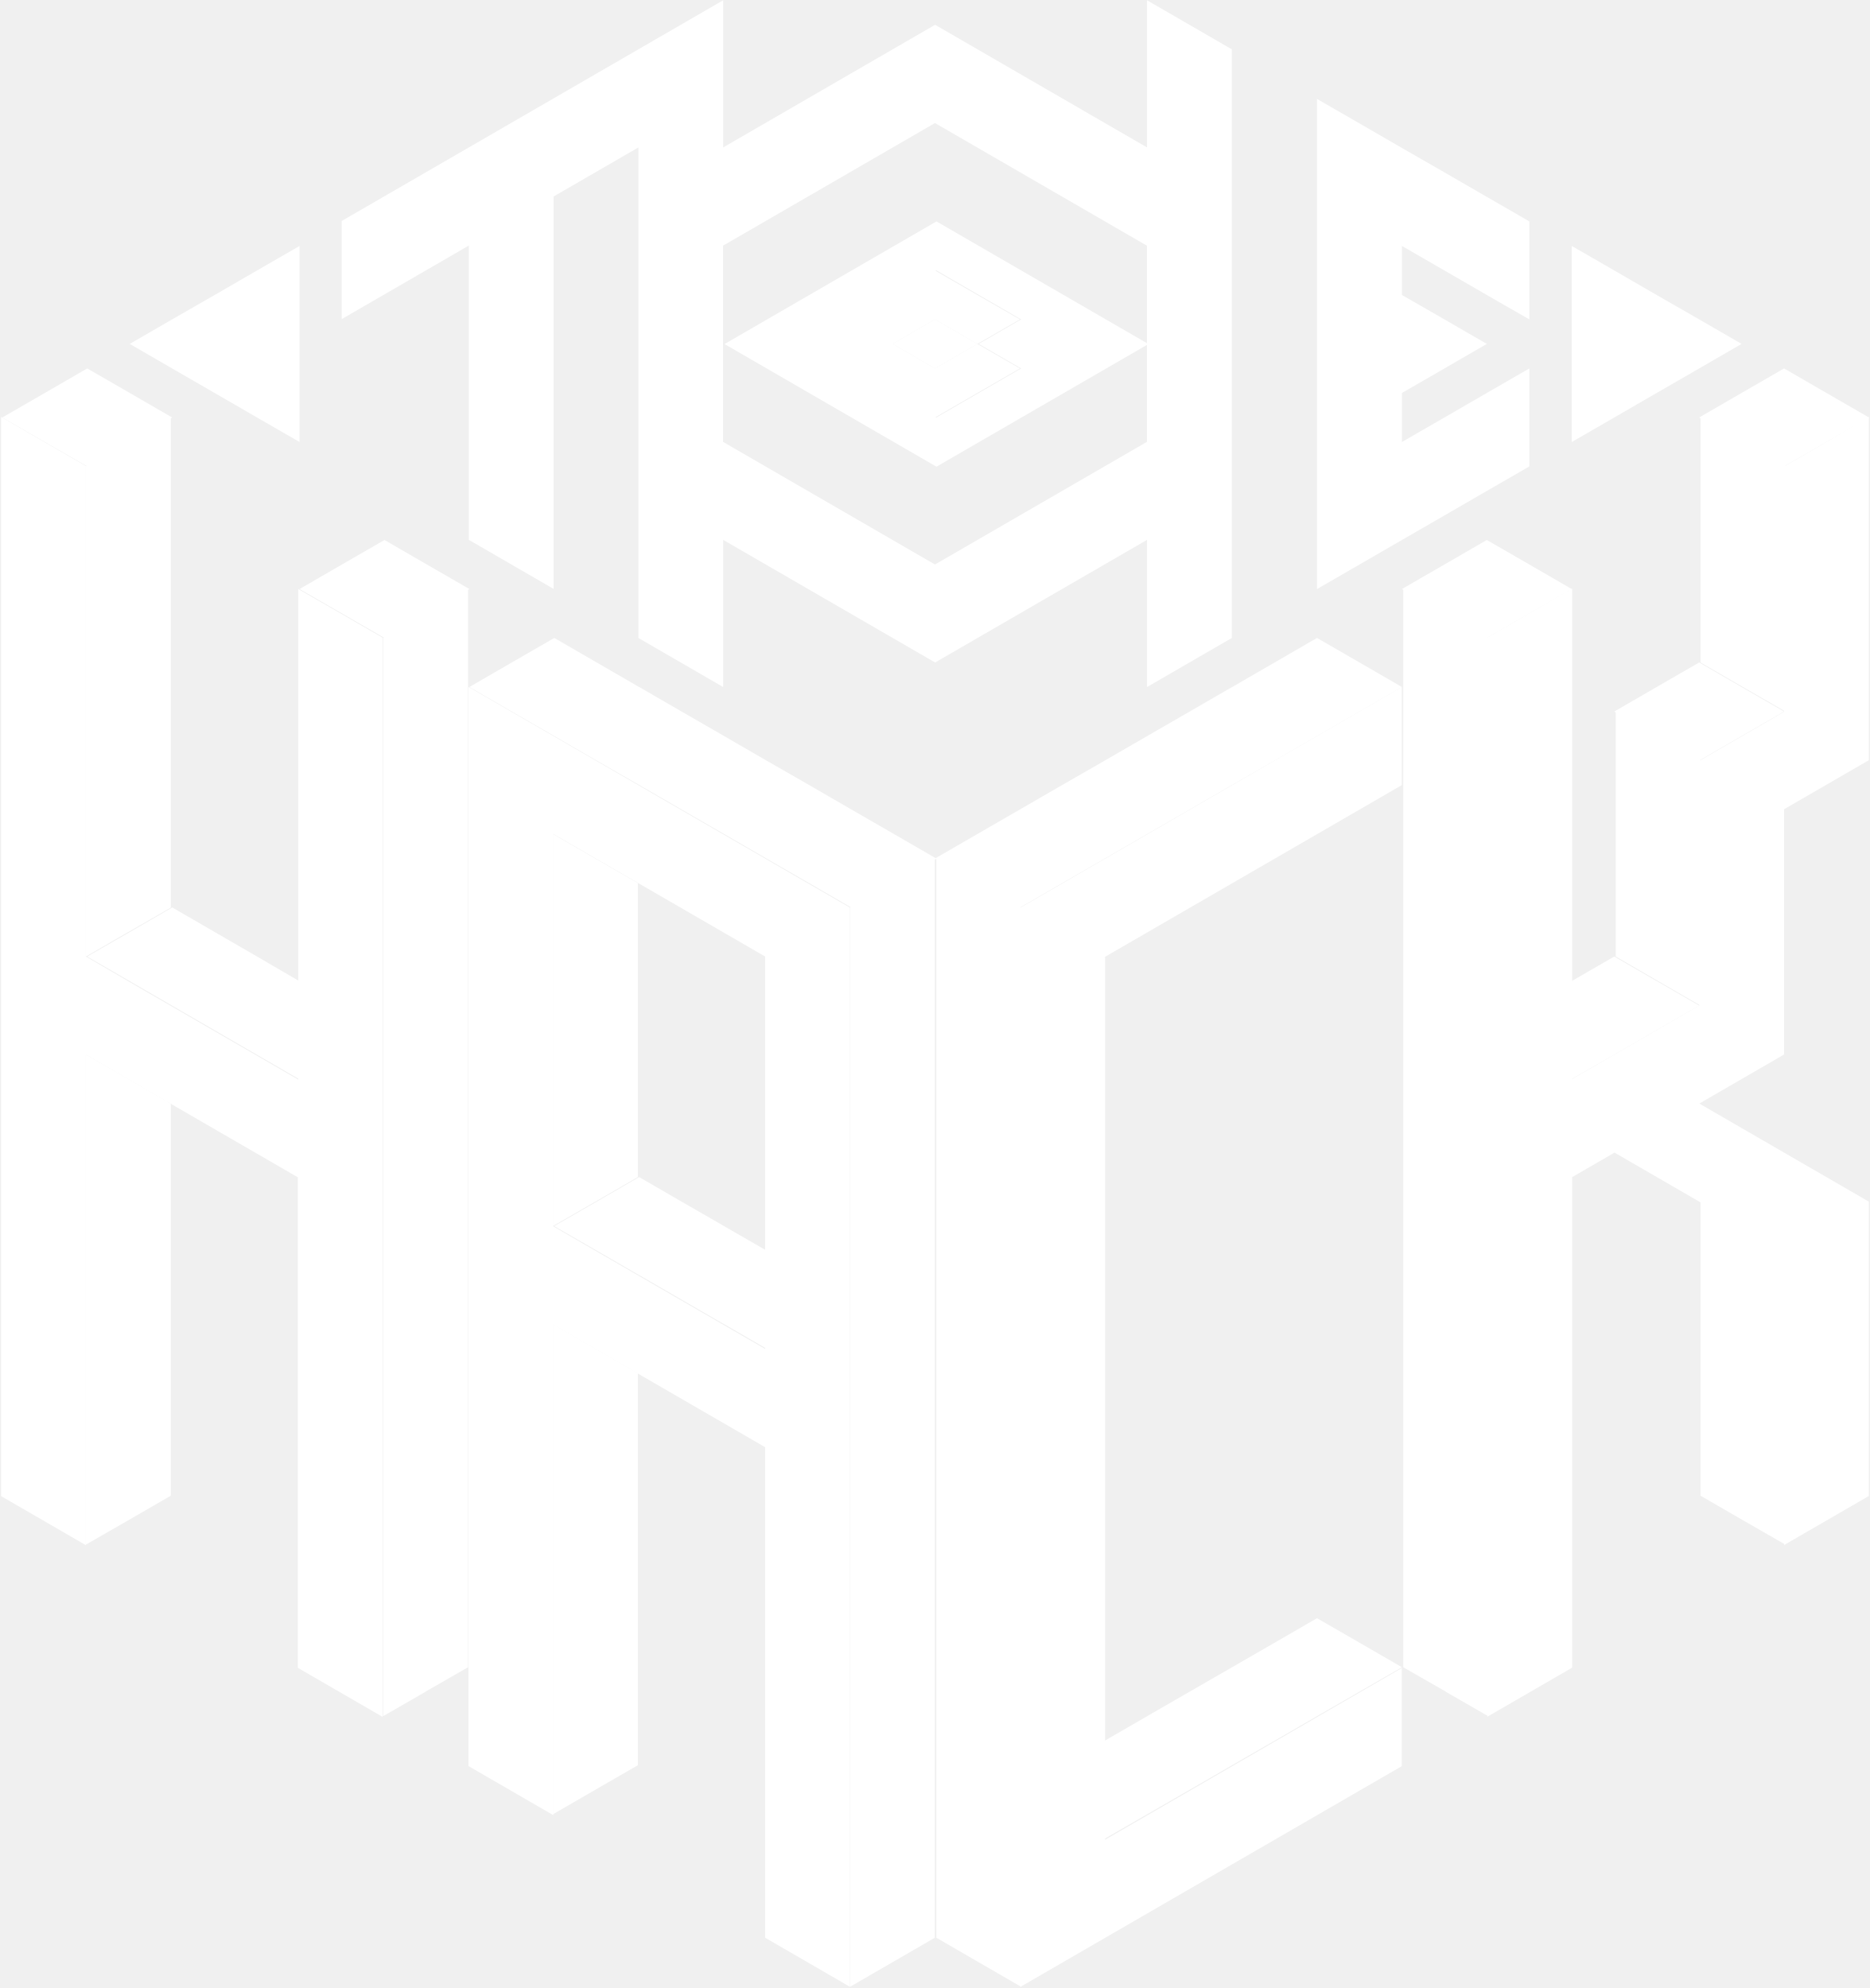
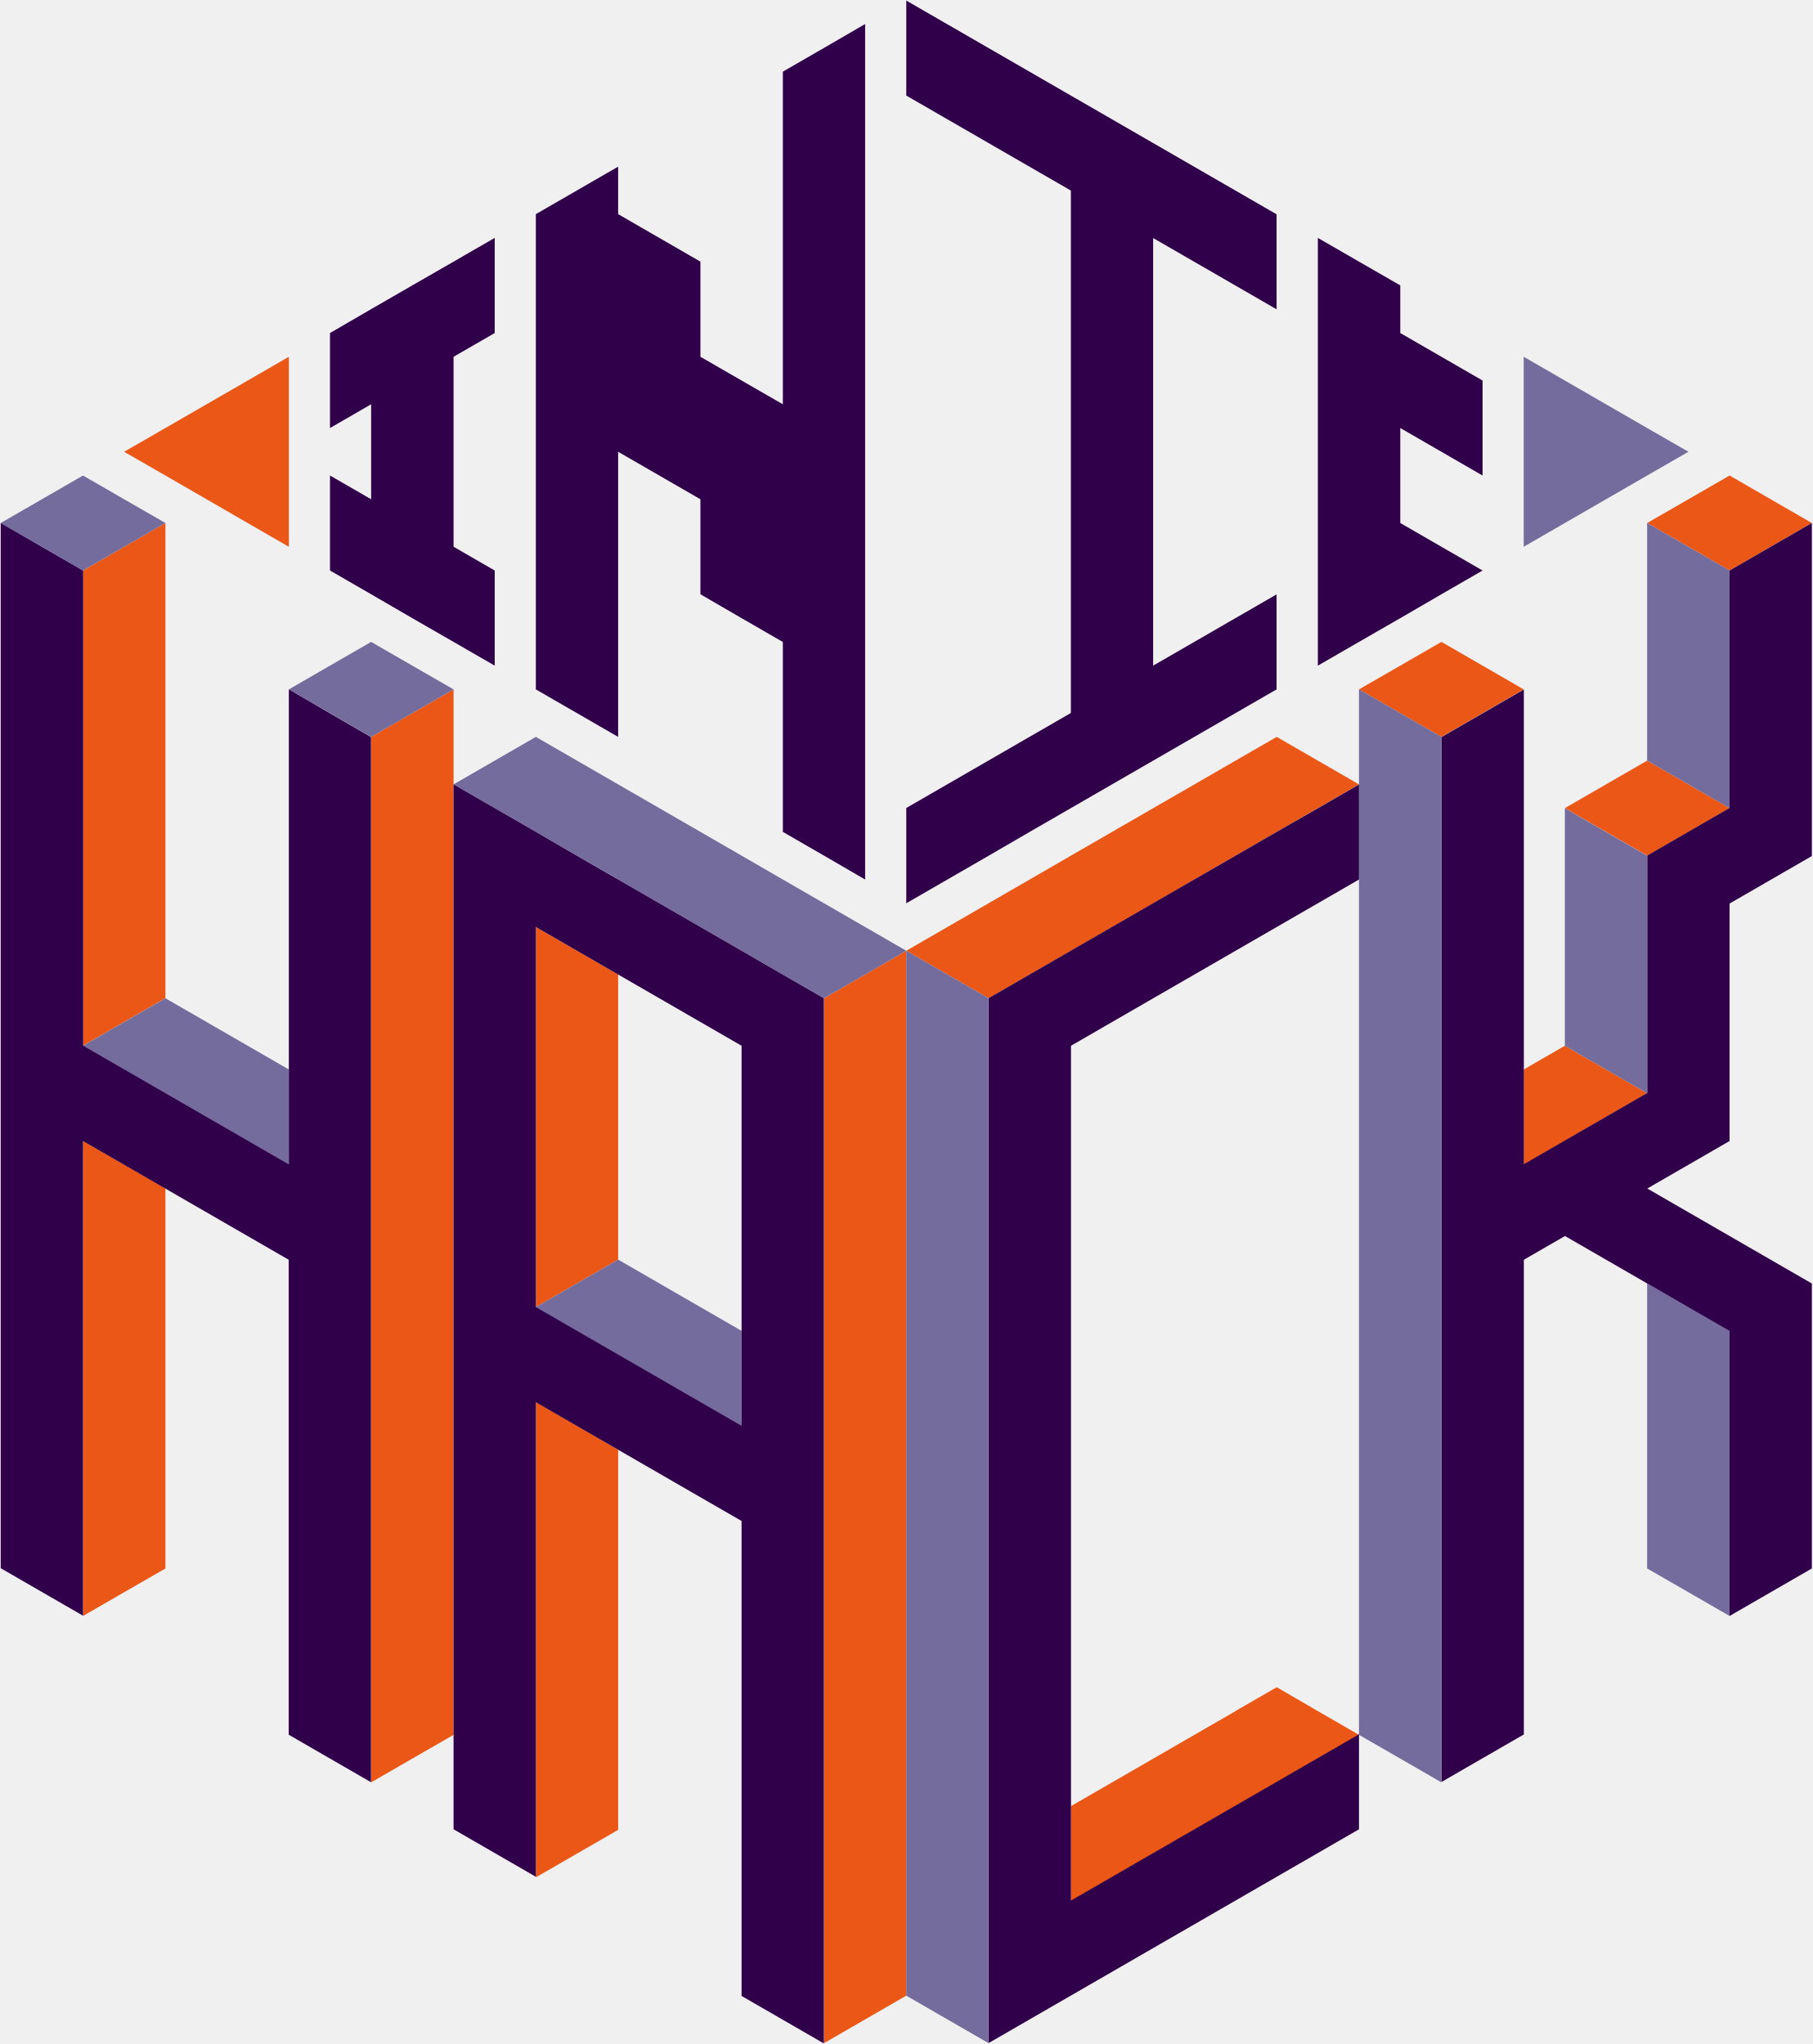
- <svg xmlns="http://www.w3.org/2000/svg" width="1372px" height="1459px" viewBox="0 0 1372 1459" version="1.1">
+ <svg xmlns="http://www.w3.org/2000/svg" width="1282px" height="1446px" viewBox="0 0 1282 1446" version="1.1">
  <defs />
  <g id="Page-1" stroke="none" stroke-width="1" fill="none" fill-rule="evenodd">
-     <g id="the-hack-logo" transform="translate(-629, -2952)" fill="#FFFFFF">
-       <g id="Group" transform="translate(1, 0)">
-         <g transform="translate(628, 2952)" id="Shape">
-           <g transform="translate(63, 180)">
-             <polygon points="1277.1 108.4 1246 90.4 1214.8 108.4 1183.7 126.4 1214.8 144.4 1246 162.3 1277.1 144.4 1308.3 126.4" />
-             <polygon points="1183.7 306.2 1152.5 324.2 1121.4 342.2 1152.5 360.2 1183.7 378.2 1214.8 360.2 1246 342.2 1214.8 324.2" />
-             <polygon points="1152.5 540 1152.5 540 1121.4 522 1121.4 522 1090.2 540 1090.2 576 1090.2 576 1090.2 611.9 1121.4 594 1152.5 576 1152.5 576 1183.7 558 1183.7 558 1152.6 540" />
-             <polygon points="1152.5 108.4 1183.7 90.4 1214.8 72.4 1183.7 54.4 1152.5 36.5 1121.4 18.5 1090.2 0.5 1090.2 36.5 1090.2 72.4 1090.2 108.4 1090.2 144.4 1121.4 126.4" />
-             <polygon points="1059.1 234.3 1027.9 216.3 996.8 234.3 965.6 252.3 996.8 270.2 1027.9 288.2 1059.1 270.2 1090.2 252.3" />
-             <polygon points="903.3 288.2 872.2 306.2 872.2 306.2 872.2 306.2 841.1 324.2 841 324.2 809.9 342.2 809.9 342.2 778.7 360.2 747.6 378.2 716.4 396.1 685.3 414.1 654.1 432.1 623 450.1 654.1 468.1 685.3 486.1 716.4 468.1 747.6 450.1 778.7 432.1 809.9 414.1 841 396.1 841 396.1 872.2 378.2 872.2 378.2 903.3 360.2 903.3 360.2 934.5 342.2 965.6 324.2 934.5 306.2" />
-             <polygon points="903.3 1007.6 872.2 1025.6 872.2 1025.6 841 1043.6 809.9 1061.5 778.7 1079.5 778.7 1079.5 747.6 1097.5 747.6 1133.5 747.6 1169.4 778.7 1151.5 809.9 1133.5 809.9 1133.5 841 1115.5 872.2 1097.5 903.3 1079.5 903.3 1079.5 934.5 1061.5 965.6 1043.6 934.5 1025.6" />
-             <polygon points="654.1 72.4 685.3 54.4 654.1 36.5 623 18.5 591.9 36.5 560.7 54.4 591.9 72.4 623 54.4" />
-             <polygon points="560.7 486.1 560.7 522.1 560.7 558.1 560.7 594.1 560.7 630.1 560.7 666.1 560.7 702.1 560.7 738.1 560.7 774.1 560.7 774.1 560.7 810.1 560.7 846.1 560.7 882.1 560.7 918.1 560.7 918.1 560.7 954.1 560.7 990.1 560.7 1026.1 560.7 1062.1 560.7 1098.1 560.7 1134.1 560.7 1170.1 560.7 1206.1 560.7 1242.1 560.7 1278.1 591.8 1260.1 622.9 1242.1 622.9 1206.1 622.9 1170.1 622.9 1134.1 622.9 1098.1 622.9 1062.1 622.9 1026.1 622.9 990.1 622.9 954.1 622.9 918.1 622.9 882.1 622.9 846.1 622.9 810.1 622.9 774.1 622.9 738.1 622.9 702.1 622.9 666.1 622.9 630.1 622.9 594.1 622.9 558.1 622.9 522.1 622.9 486.1 622.9 450.1 591.8 468.1" />
-             <polygon points="591.9 108.4 623 126.4 654.1 108.4 685.3 90.4 654.1 72.4 623 90.4 591.9 72.4 560.7 90.4" />
-             <polygon points="373.8 809.8 373.8 809.8 342.7 791.8 342.7 827.8 342.7 827.8 342.7 863.7 342.7 899.7 342.7 899.7 342.7 935.7 342.7 935.7 342.7 971.6 342.7 971.6 342.7 1007.6 342.7 1043.6 342.7 1079.5 342.7 1079.5 342.7 1115.5 342.7 1115.5 342.7 1151.5 373.8 1133.5 405 1115.5 405 1079.5 405 1079.5 405 1043.6 405 1007.6 405 971.6 405 971.6 405 935.7 405 899.7 405 899.7 405 863.7 405 827.8 405 827.8 404.9 827.8" />
-             <polygon points="373.8 450.1 342.7 432.1 342.7 432.1 342.7 468.1 342.7 504 342.7 504 342.7 540 342.7 540 342.7 576 342.7 611.9 342.7 611.9 342.7 647.9 342.7 683.9 342.7 683.9 342.7 719.8 373.8 701.9 373.8 701.9 404.9 683.9 405 683.9 405 683.9 405 647.9 405 647.9 405 611.9 405 576 405 540 405 540 405 504 405 504 405 468.1" />
-             <polygon points="218.1 288.2 218.1 324.2 218.1 360.2 218.1 360.2 218.1 396.1 218.1 432.1 218.1 468.1 218.1 468.1 218.1 504 218.1 504 218.1 540 218.1 540 218.1 576 218.1 576 218.1 611.9 218.1 647.9 218.1 683.9 218.1 683.9 218.1 719.8 218.1 755.8 218.1 791.8 218.1 791.8 218.1 827.8 218.1 863.7 218.1 899.7 218.1 935.7 218.1 935.7 218.1 971.6 218.1 1007.6 218.1 1043.6 218.1 1079.5 218.1 1079.5 218.1 1079.5 249.2 1061.6 249.2 1061.5 249.2 1061.5 280.4 1043.6 280.4 1007.6 280.4 1007.6 280.4 971.6 280.4 935.7 280.4 935.7 280.4 899.7 280.4 899.7 280.4 863.7 280.4 827.8 280.4 827.8 280.4 791.8 280.4 791.8 280.4 755.8 280.4 719.8 280.4 683.9 280.4 683.9 280.4 647.9 280.4 611.9 280.4 576 280.4 540 280.4 540 280.4 504 280.4 504 280.4 468.1 280.4 432.1 280.4 396.1 280.4 360.2 280.4 360.2 280.4 324.2 280.4 288.2 280.4 252.3 280.4 252.3 249.2 270.2" />
-             <polygon points="0 162.3 0 198.3 0 234.3 0 270.2 0 306.2 0 342.2 0 378.2 0 414.1 0 450.1 0 450.1 0 486.1 0 486.1 0 522 31.1 504 31.2 504 62.3 486.1 62.3 486.1 62.3 450.1 62.3 414.1 62.3 378.2 62.3 342.2 62.3 306.2 62.3 270.2 62.3 234.3 62.3 198.3 62.3 162.3 62.3 126.4 31.2 144.4" />
-             <polygon points="0 594 0 629.9 0 665.9 0 701.9 0 737.8 0 773.8 0 809.8 0 845.7 0 881.7 0 917.7 0 953.6 31.2 935.7 62.3 917.7 62.3 881.7 62.3 845.7 62.3 809.8 62.3 773.8 62.3 737.8 62.3 701.9 62.3 665.9 62.3 629.9 31.2 611.9" />
-           </g>
-           <g transform="translate(1, 162)">
-             <path d="M779.4,54.5 L748.3,36.5 L717.2,18.5 L686.1,0.5 L655,18.5 L623.9,36.5 L592.8,54.5 L561.7,72.5 L530.6,90.5 L530.6,90.5 L561.7,108.5 L592.8,126.5 L623.9,144.5 L623.9,144.5 L655,162.5 L686.1,180.5 L717.2,162.5 L748.3,144.5 L748.3,144.5 L779.4,126.5 L810.5,108.5 L841.6,90.5 L841.6,90.5 L810.5,72.5 L779.4,54.5 Z M717.1,126.4 L686,144.4 L654.9,126.4 L623.8,108.4 L654.9,90.4 L623.8,72.4 L654.9,54.4 L686,36.4 L717.1,54.4 L748.2,72.4 L717.1,90.4 L748.2,108.4 L717.1,126.4 Z" />
-             <polygon points="1277.8 162.4 1246.7 144.4 1246.7 180.3 1246.7 216.3 1246.7 252.3 1246.7 288.2 1246.7 324.2 1277.8 342.2 1309 360.2 1309 324.2 1309 288.2 1309 252.3 1309 216.3 1309 180.3" />
-             <polygon points="1246.7 719.9 1246.7 755.8 1246.7 791.8 1246.7 827.8 1246.7 863.7 1246.7 899.7 1246.7 935.7 1277.8 953.7 1309 971.6 1309 935.7 1309 899.7 1309 863.7 1309 827.8 1309 791.8 1309 755.8 1277.8 737.8" />
-             <polygon points="1246.7 540 1246.7 540 1246.7 504 1246.7 504 1246.7 468 1246.7 432 1246.7 396 1215.6 378 1184.5 360 1184.5 396 1184.5 432 1184.5 432 1184.5 468 1184.5 504 1184.5 540 1184.5 540 1215.6 558 1215.6 558 1246.7 576" />
-             <polygon points="1028.6 270.3 1028.6 270.3 1028.6 306.2 1028.6 342.2 1028.6 378.2 1028.6 378.2 1028.6 414.1 1028.6 450.1 1028.6 486.1 1028.6 522 1028.6 522 1028.6 558 1028.6 558 1028.6 594 1028.6 629.9 1028.6 665.9 1028.6 701.9 1028.6 701.9 1028.6 737.8 1028.6 773.8 1028.6 809.8 1028.6 809.8 1028.6 845.8 1028.6 845.8 1028.6 881.7 1028.6 917.7 1028.6 917.7 1028.6 953.7 1028.6 953.7 1028.6 989.6 1028.6 1025.6 1028.6 1025.6 1028.6 1061.6 1059.8 1079.5 1059.8 1079.5 1059.8 1079.6 1090.9 1097.5 1090.9 1097.5 1090.9 1097.5 1090.9 1061.6 1090.9 1025.6 1090.9 989.6 1090.9 953.7 1090.9 953.7 1090.9 917.7 1090.9 881.7 1090.9 845.8 1090.9 809.8 1090.9 809.8 1090.9 773.8 1090.9 737.8 1090.9 701.9 1090.9 701.9 1090.9 665.9 1090.9 629.9 1090.9 594 1090.9 594 1090.9 558 1090.9 558 1090.9 522 1090.9 522 1090.9 486.1 1090.9 486.1 1090.9 450.1 1090.9 414.1 1090.9 378.2 1090.9 378.2 1090.9 342.2 1090.9 306.2 1059.8 288.2" />
-             <polygon points="686 468.1 686 504.1 686 540.1 686 576.1 686 612.1 686 648.1 686 684.1 686 720.1 686 756.1 686 792.1 686 828.1 686 864.1 686 900.1 686 936.1 686 972.1 686 1008.1 686 1044.1 686 1080.1 686 1116.1 686 1152.1 686 1188.1 686 1224.1 686 1260.1 717.1 1278.1 748.2 1296.1 748.2 1260.1 748.2 1224.1 748.2 1188.1 748.2 1152.1 748.2 1116.1 748.2 1080.1 748.2 1044.1 748.2 1008.1 748.2 972.1 748.2 936.1 748.2 936.1 748.2 900.1 748.2 864.1 748.2 828.1 748.2 792.1 748.2 792.1 748.2 756.1 748.2 720.1 748.2 684.1 748.2 648.1 748.2 612.1 748.2 576.1 748.2 540.1 748.2 504.1 717.1 486.1" />
-             <polygon points="623.7 432.1 592.6 414.1 561.4 396.2 530.3 378.2 499.1 360.2 499.1 360.2 468 342.2 467.9 342.2 436.8 324.2 436.8 324.2 436.8 324.2 405.7 306.2 374.5 324.2 343.4 342.2 374.5 360.2 405.7 378.2 405.7 378.2 436.8 396.2 436.8 396.2 468 414.1 468 414.1 499.1 432.1 530.3 450.1 561.4 468.1 592.6 486.1 623.7 504.1 654.9 486.1 686 468.1 654.9 450.1" />
-             <polygon points="530.3 737.9 530.3 737.8 530.2 737.8 499.1 719.9 499.1 719.9 468 701.9 467.9 701.9 436.8 719.9 436.8 719.9 405.7 737.8 405.7 737.9 436.8 755.8 436.8 755.8 467.9 773.8 468 773.8 499.1 791.8 499.1 791.8 499.1 791.8 530.2 809.8 530.3 809.8 561.4 827.8 561.4 827.8 561.4 791.8 561.4 791.8 561.4 755.8 561.4 755.8" />
-             <polygon points="312.2 252.3 281.1 234.3 249.9 252.3 218.8 270.3 249.9 288.2 281.1 306.2 312.2 288.2 343.4 270.3" />
-             <polygon points="187.6 540 156.5 522 156.5 522 125.4 504 125.4 504 94.3 522 94.3 522 94.3 522 63 540 94.1 558 94.1 558 94.1 558 125.2 576 125.2 576 125.2 576 156.3 594 156.3 594 187.4 612 218.5 630 218.5 594 218.5 594 218.5 558" />
-             <polygon points="156.5 126.4 187.6 144.4 218.8 162.4 218.8 126.4 218.8 90.4 218.8 54.5 218.8 18.5 187.6 36.5 156.5 54.5 125.3 72.4 94.2 90.4 125.3 108.4" />
-             <polygon points="94.2 162.4 125.3 144.4 94.2 126.4 63 108.4 31.9 126.4 0.7 144.4 31.9 162.4 63 180.3" />
-           </g>
-           <g>
-             <polygon points="1122.1 342.3 1122.1 306.4 1122.1 270.4 1090.9 288.4 1059.8 306.4 1028.6 324.4 1028.6 288.4 1059.8 270.4 1090.9 252.4 1059.8 234.4 1059.8 234.4 1028.6 216.5 1028.6 216.4 1028.6 180.5 1059.8 198.5 1059.8 198.5 1059.8 198.5 1090.9 216.5 1122.1 234.4 1122.1 198.5 1122.1 162.5 1122.1 162.5 1090.9 144.5 1090.9 144.5 1090.9 144.5 1059.8 126.5 1059.8 126.5 1028.6 108.6 997.5 90.6 997.5 90.6 966.3 72.6 966.3 108.5 966.3 108.6 966.3 144.5 966.3 144.5 966.3 180.5 966.3 216.5 966.3 252.4 966.3 252.4 966.3 288.4 966.3 288.4 966.3 324.4 966.3 324.4 966.3 360.3 966.3 396.3 966.3 396.3 966.3 432.3 997.5 414.3 1028.6 396.3 1059.8 378.3 1059.8 378.3 1090.9 360.3" />
-             <polygon points="1340.1 324.4 1309 342.4 1309 378.4 1309 414.4 1309 450.4 1309 486.4 1309 522.4 1277.9 540.4 1246.8 558.4 1246.8 594.4 1246.8 630.4 1246.8 666.4 1246.8 666.4 1246.8 666.4 1246.8 702 1246.8 702 1246.8 702 1246.8 737.9 1246.8 737.9 1246.8 737.9 1215.7 755.9 1215.7 755.9 1184.6 773.9 1153.5 791.9 1153.5 755.9 1153.5 755.9 1153.5 719.9 1153.5 683.9 1153.5 647.9 1153.5 647.9 1153.5 611.9 1153.5 575.9 1153.5 539.9 1153.5 539.9 1153.5 503.9 1153.5 467.9 1153.5 431.9 1122.4 449.9 1091.3 467.9 1091.3 503.9 1091.3 539.9 1091.3 539.9 1091.3 575.9 1091.3 611.9 1091.3 647.9 1091.3 647.9 1091.3 683.9 1091.3 683.9 1091.3 719.9 1091.3 719.9 1091.3 755.9 1091.3 755.9 1091.3 791.9 1091.3 827.9 1091.3 863.9 1091.3 863.9 1091.3 899.9 1091.3 935.9 1091.3 971.9 1091.3 971.9 1091.3 1007.9 1091.3 1043.9 1091.3 1079.9 1091.3 1115.9 1091.3 1115.9 1091.3 1151.9 1091.3 1187.9 1091.3 1223.9 1091.3 1259.9 1122.4 1241.9 1122.4 1241.9 1153.5 1223.9 1153.5 1223.9 1153.5 1187.9 1153.5 1151.9 1153.5 1115.9 1153.5 1079.9 1153.5 1043.9 1153.5 1007.9 1153.5 971.9 1153.5 935.9 1153.5 899.9 1153.5 863.9 1153.5 863.9 1184.6 845.9 1215.7 863.9 1246.8 881.9 1277.9 899.9 1309 917.9 1309 953.9 1309 989.9 1309 1025.9 1309 1061.9 1309 1097.9 1309 1133.9 1340.1 1115.9 1371.2 1097.9 1371.2 1061.9 1371.2 1025.9 1371.2 989.9 1371.2 953.9 1371.2 917.9 1371.2 881.9 1340.1 863.9 1309 845.9 1277.9 827.9 1246.8 809.9 1277.9 791.9 1309 773.9 1309 773.9 1309 737.9 1309 737.9 1309 701.9 1309 665.9 1309 665.9 1309 629.9 1309 629.9 1309 593.9 1340.1 575.9 1371.2 557.9 1371.2 521.9 1371.2 485.9 1371.2 449.9 1371.2 413.9 1371.2 377.9 1371.2 341.9 1371.2 305.9" />
-             <polygon points="966.3 540.2 966.3 540.2 935.2 558.2 935.2 558.2 904.1 576.2 904.1 576.2 873 594.2 841.9 612.2 810.8 630.2 779.7 648.2 748.6 666.2 748.6 702.2 748.6 738.2 748.6 774.2 748.6 810.2 748.6 846.2 748.6 882.2 748.6 918.2 748.6 954.2 748.6 954.2 748.6 990.2 748.6 1026.2 748.6 1062.2 748.6 1098.2 748.6 1098.2 748.6 1134.2 748.6 1170.2 748.6 1206.2 748.6 1242.2 748.6 1278.2 748.6 1314.2 748.6 1350.2 748.6 1386.2 748.6 1422.2 748.6 1458.2 779.7 1440.2 810.8 1422.2 841.9 1404.2 873 1386.2 904.1 1368.2 904.1 1368.2 935.2 1350.2 966.3 1332.2 997.4 1314.2 997.4 1314.2 1028.5 1296.2 1028.5 1260.2 1028.5 1260.2 1028.5 1224.2 997.4 1242.2 966.3 1260.2 966.3 1260.2 935.2 1278.2 904.1 1296.2 873 1314.2 873 1314.2 841.9 1332.2 810.8 1350.2 810.8 1314.2 810.8 1278.2 810.8 1242.2 810.8 1206.2 810.8 1206.2 810.8 1170.2 810.8 1134.2 810.8 1098.2 810.8 1098.2 810.8 1062.2 810.8 1026.2 810.8 1026.2 810.8 990.2 810.8 954.2 810.8 954.2 810.8 918.2 810.8 918.2 810.8 882.2 810.8 882.2 810.8 846.2 810.8 810.2 810.8 774.2 810.8 738.2 810.8 702.2 841.9 684.2 873 666.2 904.1 648.2 935.2 630.2 935.2 630.2 966.3 612.2 997.4 594.2 997.4 594.2 1028.5 576.2 1028.5 540.2 1028.5 540.2 1028.5 504.2 997.4 522.2" />
-             <path d="M748.3,450.2 L779.4,432.2 L779.4,432.2 L779.4,432.2 L810.5,414.2 L810.5,414.2 L841.6,396.2 L841.6,432.2 L841.6,432.2 L841.6,468.2 L841.6,504.2 L841.6,504.2 L841.6,504.2 L872.7,486.2 L872.7,486.2 L872.7,486.2 L903.8,468.2 L903.8,432.2 L903.8,432.2 L903.8,396.2 L903.8,396.2 L903.8,360.2 L903.8,324.2 L903.8,324.2 L903.8,288.2 L903.8,252.2 L903.8,252.2 L903.8,216.2 L903.8,180.2 L903.8,144.2 L903.8,144.2 L903.8,108.2 L903.8,72.2 L903.8,36.2 L903.8,36.2 L872.7,18.2 L841.6,0.2 L841.6,36.2 L841.6,72.2 L841.6,108.2 L810.5,90.2 L779.4,72.2 L748.3,54.2 L717.2,36.2 L686.1,18.2 L655,36.2 L623.9,54.2 L592.8,72.2 L561.7,90.2 L530.6,108.2 L530.6,72.2 L530.6,36.2 L530.6,0.2 L499.5,18.2 L468.4,36.2 L468.4,36.2 L437.3,54.2 L406.2,72.2 L375.1,90.2 L375.1,90.2 L344,108.2 L312.9,126.2 L312.9,126.2 L281.8,144.2 L281.8,144.2 L281.8,144.2 L250.7,162.2 L250.7,162.2 L250.7,198.2 L250.7,234.2 L281.8,216.2 L312.9,198.2 L312.9,198.2 L312.9,198.2 L344,180.2 L344,216.2 L344,216.2 L344,252.2 L344,288.2 L344,288.2 L344,324.2 L344,324.2 L344,360.2 L344,396.2 L344,396.2 L375.1,414.2 L406.2,432.2 L406.2,396.2 L406.2,396.2 L406.2,360.2 L406.2,324.2 L406.2,324.2 L406.2,288.2 L406.2,288.2 L406.2,252.2 L406.2,252.2 L406.2,216.2 L406.2,180.2 L406.2,144.2 L406.2,144.2 L437.3,126.2 L468.4,108.2 L468.4,144.2 L468.4,144.2 L468.4,180.2 L468.4,216.2 L468.4,252.2 L468.4,252.2 L468.4,288.2 L468.4,324.2 L468.4,324.2 L468.4,360.2 L468.4,396.2 L468.4,396.2 L468.4,432.2 L468.4,432.2 L468.4,468.2 L499.5,486.2 L499.5,486.2 L499.5,486.2 L530.6,504.2 L530.6,504.2 L530.6,504.2 L530.6,468.2 L530.6,432.2 L530.6,432.2 L530.6,396.2 L561.7,414.2 L561.7,414.2 L592.8,432.2 L592.8,432.2 L592.8,432.2 L623.9,450.2 L623.9,450.2 L655,468.2 L686.1,486.2 L717.2,468.2 L748.3,450.2 L748.3,450.2 Z M654.9,396.3 L623.8,378.3 L592.7,360.3 L592.7,360.3 L561.6,342.3 L530.5,324.3 L530.5,288.3 L530.5,252.3 L530.5,252.3 L530.5,216.3 L530.5,180.3 L561.6,162.3 L592.7,144.3 L623.8,126.3 L654.9,108.3 L686,90.3 L717.1,108.3 L748.2,126.3 L779.3,144.3 L810.4,162.3 L841.5,180.3 L841.5,216.3 L841.5,252.3 L841.5,252.3 L841.5,288.3 L841.5,324.3 L810.4,342.3 L779.3,360.3 L779.3,360.3 L748.2,378.3 L717.1,396.3 L686,414.3 L654.9,396.3 Z" />
-             <polygon points="686 234.4 654.9 252.4 686 270.4 717.1 252.4" />
-             <path d="M561.4,630.1 L530.3,612.1 L499.2,594.1 L468.1,576.1 L468.1,576.1 L437,558.1 L437,558.1 L405.9,540.1 L405.9,540.1 L374.8,522.1 L343.7,504.1 L343.7,540.1 L343.7,540.1 L343.7,576.1 L343.7,612.1 L343.7,648.1 L343.7,684.1 L343.7,684.1 L343.7,720.1 L343.7,720.1 L343.7,756.1 L343.7,792.1 L343.7,828.1 L343.7,864.1 L343.7,864.1 L343.7,900.1 L343.7,936.1 L343.7,972.1 L343.7,972.1 L343.7,1008.1 L343.7,1008.1 L343.7,1044.1 L343.7,1080.1 L343.7,1080.1 L343.7,1116.1 L343.7,1116.1 L343.7,1152.1 L343.7,1188.1 L343.7,1188.1 L343.7,1224.1 L343.7,1260.1 L343.7,1260.1 L343.7,1296.1 L374.8,1314.1 L374.8,1314.1 L405.9,1332.1 L405.9,1296.1 L405.9,1296.1 L405.9,1260.1 L405.9,1260.1 L405.9,1224.1 L405.9,1188.1 L405.9,1152.1 L405.9,1152.1 L405.9,1116.1 L405.9,1116.1 L405.9,1080.1 L405.9,1080.1 L405.9,1044.1 L405.9,1008.1 L405.9,1008.1 L405.9,972.1 L437,990.1 L437,990.1 L468.1,1008.1 L468.1,1008.1 L468.1,1008.1 L499.2,1026.1 L499.2,1026.1 L530.3,1044.1 L530.3,1044.1 L561.4,1062.1 L561.4,1098.1 L561.4,1098.1 L561.4,1134.1 L561.4,1170.1 L561.4,1206.1 L561.4,1206.1 L561.4,1242.1 L561.4,1278.1 L561.4,1314.1 L561.4,1350.1 L561.4,1386.1 L561.4,1422.1 L592.5,1440.1 L623.6,1458.1 L623.6,1422.1 L623.6,1386.1 L623.6,1350.1 L623.6,1314.1 L623.6,1278.1 L623.6,1242.1 L623.6,1206.1 L623.6,1170.1 L623.6,1134.1 L623.6,1098.1 L623.6,1098.1 L623.6,1062.1 L623.6,1026.1 L623.6,990.1 L623.6,954.1 L623.6,954.1 L623.6,918.1 L623.6,882.1 L623.6,846.1 L623.6,810.1 L623.6,774.1 L623.6,738.1 L623.6,702.1 L623.6,666.1 L592.5,648.1 L561.4,630.1 Z M561.4,738 L561.4,774 L561.4,810 L561.4,846 L561.4,882 L561.4,882 L561.4,918 L561.4,918 L561.4,954 L561.4,954 L561.4,990 L561.4,990 L530.3,972 L530.3,972 L499.2,954 L499.2,954 L499.2,954 L468.1,936 L468.1,936 L437,918 L437,918 L405.9,900 L405.9,900 L405.9,864 L405.9,864 L405.9,828 L405.9,792 L405.9,792 L405.9,756 L405.9,720 L405.9,720 L405.9,684 L405.9,684 L405.9,648 L405.9,612 L405.9,612 L437,630 L437,630 L468.1,648 L499.2,666 L530.3,684 L561.4,702 L561.4,738 Z" />
-             <polygon points="218.8 432.3 218.8 468.3 218.8 504.3 218.8 540.3 218.8 576.3 218.8 612.3 218.8 648.3 218.8 684.3 218.8 720.3 218.8 756.3 218.8 792.3 187.7 774.3 156.6 756.3 125.5 738.3 94.4 720.3 63 702 63 666 63 630 63 594 63 558 63 522 63 486 63 450 63 414 63 378 63 342 31.9 324 0.8 306 0.8 342 0.8 378 0.8 414 0.8 450 0.8 486 0.8 522 0.8 558 0.8 594 0.8 630 0.8 666 0.8 702 0.8 738 0.8 774 0.8 810 0.8 846 0.8 882 0.8 918 0.8 954 0.8 990 0.8 1026 0.8 1062 0.8 1098 31.9 1116 63 1134 63 1098 63 1062 63 1026 63 990 63 954 63 918 63 882 63 846 63 810 63 774 94.1 792 125.2 810 156.3 828 187.4 846 218.5 864 218.5 900 218.5 936 218.5 972 218.5 1008 218.5 1044 218.5 1080 218.5 1116 218.5 1152 218.5 1188 218.5 1224 249.6 1242 280.7 1260 280.7 1224 280.7 1188 280.7 1152 280.7 1116 280.7 1080 280.7 1044 280.7 1008 280.7 972 280.7 936 280.7 900 280.7 864 280.7 828 280.7 792 280.7 756 280.7 720 280.7 684 280.7 648 280.7 612 280.7 576 280.7 540 280.7 504 280.7 468 249.6 450" />
-           </g>
+     <g id="hack-init-logo-最终稿_复制">
+       <g id="Group">
+         <g transform="translate(58, 252)" id="Shape" fill="#EA5717">
+           <polygon points="1194.4 101.2 1165.3 84.4 1136.2 101.2 1107 118 1136.2 134.8 1165.3 151.6 1194.4 134.8 1223.5 118" />
+           <polygon points="1107 286.1 1077.9 302.9 1048.8 319.7 1077.9 336.5 1107 353.3 1136.2 336.5 1165.3 319.7 1136.2 302.9" />
+           <polygon points="1077.9 504.6 1077.9 504.6 1048.8 487.8 1048.8 487.8 1019.7 504.6 1019.7 538.2 1019.7 538.2 1019.7 571.9 1048.8 555.1 1077.9 538.2 1077.9 538.2 1107 521.4 1107 521.4" />
+           <polygon points="990.6 218.9 961.5 202.1 932.4 218.9 903.2 235.7 932.4 252.5 961.5 269.3 990.6 252.5 1019.7 235.7" />
+           <polygon points="845 269.3 815.9 286.1 815.9 286.1 815.9 286.1 786.8 302.9 786.8 302.9 757.7 319.7 757.7 319.7 728.6 336.5 699.5 353.3 670.3 370.2 641.2 387 612.1 403.8 583 420.6 612.1 437.4 641.2 454.2 670.3 437.4 699.5 420.6 728.6 403.8 757.7 387 786.8 370.2 786.8 370.1 815.9 353.3 815.9 353.3 845 336.5 845 336.5 874.1 319.7 903.2 302.9 874.1 286.1" />
+           <polygon points="845 941.6 815.9 958.4 815.9 958.5 786.8 975.3 757.7 992.1 728.6 1008.9 728.6 1008.9 699.5 1025.7 699.5 1059.3 699.5 1092.9 728.6 1076.1 757.7 1059.3 757.7 1059.3 786.8 1042.5 815.9 1025.7 845 1008.9 845 1008.9 874.1 992.1 903.2 975.3 874.1 958.5" />
+           <polygon points="524.8 454.2 524.8 487.8 524.8 521.4 524.8 555 524.8 588.6 524.8 622.2 524.8 655.8 524.8 689.4 524.8 723 524.8 723 524.8 756.6 524.8 790.2 524.8 823.8 524.8 857.4 524.8 857.4 524.8 891 524.8 924.6 524.8 958.2 524.8 991.8 524.8 1025.4 524.8 1059 524.8 1092.6 524.8 1126.2 524.8 1159.8 524.8 1193.4 553.9 1176.6 583 1159.8 583 1126.2 583 1092.6 583 1059 583 1025.4 583 991.8 583 958.2 583 924.6 583 891 583 857.4 583 824 583 790.4 583 756.8 583 723.2 583 689.6 583 656 583 622.4 583 588.8 583 555 583 521.4 583 487.8 583 454.2 583 420.6 553.9 437.4" />
+           <polygon points="350.1 756.7 350.1 756.7 321 739.9 321 773.6 321 773.6 321 807.2 321 840.8 321 840.8 321 874.4 321 874.4 321 908 321 908 321 941.6 321 975.3 321 1008.9 321 1008.9 321 1042.5 321 1042.5 321 1076.1 350.1 1059.3 379.2 1042.5 379.2 1008.9 379.2 1008.9 379.2 975.3 379.2 941.6 379.2 908 379.2 908 379.2 874.4 379.2 840.8 379.2 840.8 379.2 807.2 379.2 773.6 379.2 773.6 379.2 773.6" />
+           <polygon points="350.1 420.6 321 403.8 321 403.8 321 437.4 321 471 321 471 321 504.6 321 504.6 321 538.2 321 571.8 321 571.9 321 605.5 321 639.1 321 639.1 321 672.7 350.1 655.9 350.1 655.9 379.2 639.1 379.2 639.1 379.2 639.1 379.2 605.5 379.2 605.5 379.2 571.9 379.2 538.2 379.2 504.6 379.2 504.6 379.2 471 379.2 471 379.2 437.4" />
+           <polygon points="204.5 269.3 204.5 302.9 204.5 336.5 204.5 336.5 204.5 370.1 204.5 403.8 204.5 437.4 204.5 437.4 204.5 471 204.5 471 204.5 504.6 204.5 504.6 204.5 538.2 204.5 538.2 204.5 571.9 204.5 605.5 204.5 639.1 204.5 639.1 204.5 672.7 204.5 706.3 204.5 739.9 204.5 739.9 204.5 773.6 204.5 807.2 204.5 840.8 204.5 874.4 204.5 874.4 204.5 908 204.5 941.6 204.5 975.3 204.5 1008.9 204.5 1008.9 204.5 1008.9 233.6 992.1 233.6 992.1 233.6 992.1 262.8 975.3 262.8 941.7 262.8 941.6 262.8 908 262.8 874.4 262.8 874.4 262.8 840.8 262.8 840.8 262.8 807.2 262.8 773.6 262.8 773.6 262.8 739.9 262.8 739.9 262.8 706.3 262.8 672.7 262.8 639.1 262.8 639.1 262.8 605.5 262.8 571.9 262.8 538.2 262.8 504.6 262.8 504.6 262.8 471 262.8 471 262.8 437.4 262.8 403.8 262.8 370.1 262.8 336.5 262.8 336.5 262.8 302.9 262.8 269.3 262.8 235.7 262.8 235.7 233.6 252.5" />
+           <polygon points="88.1 34 59 50.8 29.8 67.6 59 84.4 88.1 101.2 117.2 118 146.3 134.8 146.3 101.2 146.3 67.6 146.3 34 146.3 0.4 117.2 17.2" />
+           <polygon points="0.7 151.6 0.7 185.3 0.7 218.9 0.7 252.5 0.7 286.1 0.7 319.7 0.7 353.3 0.7 386.9 0.7 420.6 0.7 420.6 0.7 454.2 0.7 454.2 0.7 487.8 29.8 471 29.8 471 58.9 454.2 59 454.2 59 420.6 59 386.9 59 353.3 59 319.7 59 286.1 59 252.5 59 218.9 59 185.3 59 151.6 59 118 29.8 134.8" />
+           <polygon points="0.7 555.1 0.7 588.7 0.7 622.3 0.7 655.9 0.7 689.5 0.7 723.1 0.7 756.7 0.7 790.4 0.7 824 0.7 857.6 0.7 891.2 29.8 874.4 59 857.6 59 824 59 790.4 59 756.7 59 723.1 59 689.5 59 655.9 59 622.3 59 588.7 29.8 571.9" />
+         </g>
+         <g transform="translate(0, 252)" id="Shape" fill="#736C9D">
+           <polygon points="1194.2 134.8 1165 118 1165 151.6 1165 185.3 1165 218.9 1165 252.5 1165 286.1 1194.2 302.9 1223.3 319.7 1223.3 286.1 1223.3 252.5 1223.3 218.9 1223.3 185.3 1223.3 151.6" />
+           <polygon points="1165 655.9 1165 689.5 1165 723.1 1165 756.7 1165 790.4 1165 824 1165 857.6 1194.2 874.4 1223.3 891.2 1223.3 857.6 1223.3 824 1223.3 790.4 1223.3 756.7 1223.3 723.1 1223.3 689.5 1194.2 672.7" />
+           <polygon points="1165 487.8 1165 487.8 1165 454.2 1165 454.2 1165 420.6 1165 387 1165 353.4 1135.9 336.6 1106.8 319.8 1106.8 353.4 1106.8 387 1106.8 387 1106.8 420.6 1106.8 454.2 1106.8 487.8 1106.8 487.8 1135.9 504.6 1135.9 504.6 1165 521.4" />
+           <polygon points="1135.9 101.2 1165 84.4 1194.2 67.6 1165 50.8 1135.9 34 1106.8 17.2 1077.7 0.4 1077.7 34 1077.7 67.6 1077.7 101.2 1077.7 134.8 1106.8 118" />
+           <polygon points="961.2 235.7 961.2 235.7 961.2 269.3 961.2 302.9 961.2 336.5 961.2 336.5 961.2 370.1 961.2 403.8 961.2 437.4 961.2 471 961.2 471 961.2 504.6 961.2 504.6 961.2 538.2 961.2 571.9 961.2 605.5 961.2 639.1 961.2 639.1 961.2 672.7 961.2 706.3 961.2 739.9 961.2 739.9 961.2 773.6 961.2 773.6 961.2 807.2 961.2 840.8 961.2 840.8 961.2 874.4 961.2 874.4 961.2 908 961.2 941.6 961.2 941.7 961.2 975.3 990.4 992.1 990.4 992.1 990.4 992.1 1019.5 1008.9 1019.5 1008.9 1019.5 1008.9 1019.5 975.3 1019.5 941.6 1019.5 908 1019.5 874.4 1019.5 874.4 1019.5 840.8 1019.5 807.2 1019.5 773.6 1019.5 739.9 1019.5 739.9 1019.5 706.3 1019.5 672.7 1019.5 639.1 1019.5 639.1 1019.5 605.5 1019.5 571.9 1019.5 538.2 1019.5 538.2 1019.5 504.6 1019.5 504.6 1019.5 471 1019.5 471 1019.5 437.4 1019.5 437.4 1019.5 403.8 1019.5 370.1 1019.5 336.5 1019.5 336.5 1019.5 302.9 1019.5 269.3 990.4 252.5" />
+           <polygon points="641 420.6 641 454.2 641 487.8 641 521.4 641 555 641 588.6 641 622.2 641 655.8 641 689.4 641 723 641 756.6 641 790.2 641 823.8 641 857.4 641 891 641 924.6 641 958.2 641 991.8 641 1025.4 641 1059 641 1092.6 641 1126.2 641 1159.8 670.1 1176.6 699.2 1193.4 699.2 1159.8 699.2 1126.2 699.2 1092.6 699.2 1059 699.2 1025.4 699.2 991.8 699.2 958.2 699.2 924.6 699.2 891 699.2 857.4 699.2 857.4 699.2 824 699.2 790.4 699.2 756.8 699.2 723.2 699.2 723.2 699.2 689.6 699.2 656 699.2 622.4 699.2 588.8 699.2 555 699.2 521.4 699.2 487.8 699.2 454.2 670.1 437.4" />
+           <polygon points="582.8 387 553.7 370.2 524.5 353.3 495.4 336.5 466.3 319.7 466.3 319.7 437.2 302.9 437.2 302.9 408.1 286.1 408.1 286.1 408.1 286.1 379 269.3 349.9 286.1 320.8 302.9 349.9 319.7 379 336.5 379 336.5 408.1 353.3 408.1 353.3 437.2 370.1 437.2 370.2 466.3 387 495.4 403.8 524.5 420.6 553.7 437.4 582.8 454.2 611.9 437.4 641 420.6 611.9 403.8" />
+           <polygon points="495.4 672.7 495.4 672.7 495.4 672.7 466.3 655.9 466.3 655.9 437.2 639.1 437.2 639.1 408.1 655.9 408.1 655.9 379 672.7 379 672.7 408.1 689.5 408.1 689.5 437.2 706.3 437.2 706.3 466.3 723.1 466.3 723.1 466.3 723.1 495.4 739.9 495.4 739.9 524.5 756.7 524.5 756.7 524.5 723.1 524.5 723.1 524.5 689.5 524.5 689.5" />
+           <polygon points="291.6 218.9 262.5 202.1 233.4 218.9 204.3 235.7 233.4 252.5 262.5 269.3 291.6 252.5 320.8 235.7" />
+           <polygon points="175.2 487.8 146.1 471 146.1 471 117 454.2 117 454.2 87.9 471 87.9 471 87.9 471 58.8 487.8 87.9 504.6 87.9 504.6 87.9 504.6 117 521.4 117 521.4 117 521.4 146.1 538.2 146.1 538.2 175.2 555 204.3 571.8 204.3 538.2 204.3 538.2 204.3 504.6" />
+           <polygon points="87.8 134.8 117 118 87.8 101.2 58.7 84.4 29.6 101.2 0.5 118 29.6 134.8 58.7 151.6" />
+         </g>
+         <g id="Shape" fill="#31004A">
+           <polygon points="1252.4 386.8 1223.3 403.6 1223.3 437.2 1223.3 470.8 1223.3 504.4 1223.3 538 1223.3 571.6 1194.2 588.4 1165.1 605.2 1165.1 638.8 1165.1 672.4 1165.1 706 1165.1 706 1165.1 706 1165.1 739.6 1165.1 739.6 1165.1 739.6 1165.1 773.2 1165.1 773.2 1165.1 773.2 1136 790 1136 790 1106.9 806.8 1077.8 823.6 1077.8 790 1077.8 790 1077.8 756.4 1077.8 723 1077.8 689.4 1077.8 689.4 1077.8 655.8 1077.8 622.2 1077.8 588.6 1077.8 588.6 1077.8 555 1077.8 521.4 1077.8 487.8 1048.7 504.6 1019.6 521.4 1019.6 555 1019.6 588.6 1019.6 588.6 1019.6 622.2 1019.6 655.8 1019.6 689.4 1019.6 689.4 1019.6 723 1019.6 723 1019.6 756.6 1019.6 756.6 1019.6 790.2 1019.6 790.2 1019.6 823.8 1019.6 857.4 1019.6 891 1019.6 891 1019.6 924.6 1019.6 958.2 1019.6 991.8 1019.6 991.8 1019.6 1025.4 1019.6 1059 1019.6 1092.6 1019.6 1126.2 1019.6 1126.2 1019.6 1159.8 1019.6 1193.4 1019.6 1227 1019.6 1260.6 1048.7 1243.8 1048.7 1243.8 1077.8 1227 1077.8 1227 1077.8 1193.4 1077.8 1160 1077.8 1126.4 1077.8 1092.8 1077.8 1059.2 1077.8 1025.6 1077.8 992 1077.8 958.4 1077.8 924.8 1077.8 891.2 1077.8 891.2 1106.9 874.4 1136 891.2 1165.1 908 1194.2 924.8 1223.3 941.6 1223.3 975.2 1223.3 1008.8 1223.3 1042.4 1223.3 1076 1223.3 1109.6 1223.3 1143.2 1252.4 1126.4 1281.5 1109.6 1281.5 1076 1281.5 1042.4 1281.5 1008.8 1281.5 975.2 1281.5 941.6 1281.5 908 1252.4 891.2 1223.3 874.4 1194.2 857.6 1165.1 840.8 1194.2 824 1223.3 807.2 1223.3 807.2 1223.3 773.6 1223.3 773.6 1223.3 740 1223.3 706.4 1223.3 706.4 1223.3 672.8 1223.3 672.8 1223.3 639.2 1252.4 622.4 1281.5 605.6 1281.5 572 1281.5 538.4 1281.5 504.8 1281.5 471.2 1281.5 437.6 1281.5 404 1281.5 370" />
+           <polygon points="1048.6 403.6 1019.5 386.8 990.4 370 990.4 336.4 990.4 302.8 1019.5 319.6 1048.6 336.4 1048.6 302.8 1048.6 302.8 1048.6 269.2 1019.5 252.4 1019.5 252.4 990.4 235.6 990.4 235.5 990.4 201.9 990.4 201.9 961.2 185.1 932.1 168.3 932.1 201.9 932.1 235.5 932.1 235.6 932.1 269.2 932.1 269.2 932.1 302.8 932.1 336.4 932.1 336.4 932.1 370 932.1 403.6 932.1 403.6 932.1 437.3 932.1 437.3 932.1 470.9 961.2 454.1 990.4 437.3 990.4 437.3 1019.5 420.4" />
+           <polygon points="903 588.5 903 588.5 873.9 605.3 873.9 605.3 844.8 622.1 844.8 622.1 815.7 638.9 786.6 655.7 757.5 672.5 728.4 689.3 699.3 706.1 699.3 739.7 699.3 773.3 699.3 806.9 699.3 840.5 699.3 874.1 699.3 907.7 699.3 941.3 699.3 974.9 699.3 974.9 699.3 1008.5 699.3 1042.1 699.3 1075.7 699.3 1109.3 699.3 1109.3 699.3 1142.9 699.3 1176.5 699.3 1210.1 699.3 1243.7 699.3 1277.3 699.3 1310.9 699.3 1344.5 699.3 1378.1 699.3 1411.7 699.3 1445.3 728.4 1428.5 757.5 1411.7 786.6 1394.9 815.7 1378.1 844.8 1361.3 844.8 1361.3 873.9 1344.5 903 1327.7 932.1 1310.9 932.1 1310.9 961.2 1294.1 961.2 1260.5 961.2 1260.5 961.2 1226.9 932.1 1243.7 903 1260.5 903 1260.5 873.9 1277.3 844.8 1294.1 815.7 1310.9 815.7 1310.9 786.6 1327.7 757.5 1344.5 757.5 1310.9 757.5 1277.3 757.5 1243.7 757.5 1210.1 757.5 1210.1 757.5 1176.5 757.5 1142.9 757.5 1109.3 757.5 1109.3 757.5 1076 757.5 1042.4 757.5 1042.4 757.5 1008.8 757.5 975.2 757.5 975.2 757.5 941.6 757.5 941.6 757.5 908 757.5 908 757.5 874.4 757.5 840.8 757.5 807 757.5 773.4 757.5 739.8 786.6 723 815.7 706.2 844.8 689.4 873.9 672.6 873.9 672.6 903 655.8 932.1 639 932.1 639 961.2 622.2 961.2 588.6 961.2 588.6 961.2 555 932.1 571.8" />
+           <polygon points="728.3 588.5 757.4 571.7 757.4 571.7 786.5 554.9 786.5 554.9 815.6 538.1 815.6 538.1 815.6 538.1 844.7 521.3 844.7 521.3 873.8 504.5 873.8 504.5 902.9 487.7 902.9 487.7 902.9 454.1 902.9 454.1 902.9 420.5 873.8 437.3 873.8 437.3 873.8 437.3 844.7 454.1 844.7 454.1 815.6 470.9 815.6 470.9 815.6 437.3 815.6 437.3 815.6 403.7 815.6 403.7 815.6 370 815.6 370 815.6 336.4 815.6 302.8 815.6 269.2 815.6 269.2 815.6 235.6 815.6 202 815.6 168.4 844.7 185.2 873.8 202 902.9 218.8 902.9 185.2 902.9 185.2 902.9 151.6 873.8 134.8 844.7 118 844.7 118 815.6 101.2 786.5 84.4 757.4 67.6 728.3 50.8 699.2 34 670.1 17.2 641 0.4 641 34 641 67.6 670.1 84.4 699.2 101.2 728.3 118 757.4 134.8 757.4 168.4 757.4 202 757.4 235.6 757.4 269.2 757.4 269.2 757.4 302.8 757.4 336.4 757.4 370 757.4 370 757.4 403.6 757.4 437.2 757.4 437.2 757.4 470.8 757.4 504.4 757.4 504.4 728.3 521.2 728.3 521.2 699.2 538 670.1 554.8 641 571.6 641 605.2 641 639 670.1 622.2 699.2 605.4" />
+           <polygon points="553.7 50.7 553.7 84.3 553.7 117.9 553.7 151.5 553.7 185.1 553.7 218.7 553.7 252.4 553.7 286 524.5 269.2 524.5 269.2 495.4 252.4 495.4 218.7 495.4 218.7 495.4 185.1 466.3 168.3 466.3 168.3 437.2 151.5 437.2 117.9 408.1 134.7 379 151.5 379 185.1 379 185.1 379 218.7 379 218.7 379 252.4 379 286 379 319.6 379 319.6 379 353.2 379 353.2 379 386.8 379 386.8 379 420.4 379 454.1 379 454.1 379 487.7 379 487.7 408.1 504.5 408.1 504.5 437.2 521.3 437.2 521.3 437.2 487.7 437.2 487.7 437.2 454.1 437.2 454.1 437.2 420.4 437.2 386.8 437.2 386.8 437.2 353.2 437.2 319.6 466.3 336.4 495.4 353.2 495.4 386.8 495.4 420.4 524.5 437.3 524.5 437.3 524.5 437.3 553.6 454.1 553.7 454.1 553.7 487.7 553.7 487.7 553.7 521.3 553.7 554.9 553.7 588.5 582.8 605.3 611.9 622.2 611.9 588.5 611.9 554.9 611.9 521.3 611.9 487.7 611.9 487.7 611.9 487.7 611.9 454.1 611.9 420.4 611.9 420.4 611.9 386.8 611.9 353.2 611.9 319.6 611.9 286 611.9 252.4 611.9 218.7 611.9 185.1 611.9 151.5 611.9 117.9 611.9 84.3 611.9 50.7 611.9 17 582.8 33.9" />
+           <path d="M524.5,672.6 L495.4,655.8 L466.3,639 L437.2,622.2 L437.2,622.2 L408.1,605.4 L408.1,605.4 L379,588.5 L379,588.5 L349.9,571.7 L320.8,554.9 L320.8,588.5 L320.8,588.5 L320.8,622.1 L320.8,655.7 L320.8,689.3 L320.8,722.9 L320.8,722.9 L320.8,756.5 L320.8,756.5 L320.8,790.1 L320.8,823.7 L320.8,857.3 L320.8,890.9 L320.8,890.9 L320.8,924.5 L320.8,958.1 L320.8,991.7 L320.8,991.7 L320.8,1025.3 L320.8,1025.3 L320.8,1058.9 L320.8,1092.5 L320.8,1092.5 L320.8,1126.1 L320.8,1126.1 L320.8,1159.7 L320.8,1193.3 L320.8,1193.3 L320.8,1226.9 L320.8,1260.5 L320.8,1260.5 L320.8,1294.1 L349.9,1310.9 L349.9,1310.9 L379,1327.7 L379,1294.1 L379,1294.1 L379,1260.5 L379,1260.5 L379,1226.9 L379,1193.3 L379,1160 L379,1160 L379,1126.4 L379,1126.4 L379,1092.8 L379,1092.8 L379,1059.2 L379,1025.6 L379,1025.6 L379,992 L408.1,1008.8 L408.1,1008.8 L437.2,1025.6 L437.2,1025.6 L437.2,1025.6 L466.3,1042.4 L466.3,1042.4 L495.4,1059.2 L495.4,1059.2 L524.5,1076 L524.5,1109.6 L524.5,1109.6 L524.5,1143.2 L524.5,1176.8 L524.5,1210.4 L524.5,1210.4 L524.5,1244 L524.5,1277.6 L524.5,1311.2 L524.5,1344.8 L524.5,1378.4 L524.5,1412 L553.6,1428.8 L582.7,1445.6 L582.7,1412 L582.7,1378.4 L582.7,1344.8 L582.7,1311.2 L582.7,1277.6 L582.7,1244 L582.7,1210.4 L582.7,1176.8 L582.7,1143.2 L582.7,1109.6 L582.7,1109.6 L582.7,1076 L582.7,1042.4 L582.7,1008.8 L582.7,975.2 L582.7,975.2 L582.7,941.6 L582.7,908 L582.7,874.4 L582.7,840.8 L582.7,807 L582.7,773.4 L582.7,739.8 L582.7,706.2 L553.6,689.4 L524.5,672.6 Z M524.5,773.4 L524.5,807 L524.5,840.6 L524.5,874.2 L524.5,907.8 L524.5,907.8 L524.5,941.4 L524.5,941.4 L524.5,975 L524.5,975 L524.5,1008.6 L524.5,1008.6 L495.4,991.8 L495.4,991.8 L466.3,975 L466.3,975 L466.3,975 L437.2,958.2 L437.2,958.2 L408.1,941.4 L408.1,941.4 L379,924.6 L379,924.6 L379,891 L379,891 L379,857.4 L379,823.8 L379,823.8 L379,790.2 L379,756.6 L379,756.6 L379,723 L379,723 L379,689.4 L379,655.8 L379,655.8 L408.1,672.6 L408.1,672.6 L437.2,689.4 L466.3,706.2 L495.4,723 L524.5,739.8 L524.5,773.4 Z" />
+           <polygon points="320.8 454.1 349.9 470.9 349.9 437.3 349.9 437.3 349.9 403.6 320.8 386.8 320.8 386.8 320.8 353.2 320.8 353.2 320.8 319.6 320.8 286 320.8 286 320.8 252.4 349.9 235.6 349.9 235.5 349.9 201.9 349.9 168.3 320.8 185.1 291.6 201.9 291.6 201.9 262.5 218.7 262.5 218.7 262.5 218.7 233.4 235.6 233.4 235.6 233.4 269.2 233.4 302.8 262.5 286 262.5 319.6 262.5 353.2 262.5 353.2 233.4 336.4 233.4 370 233.4 403.6 262.5 420.4 291.6 437.3 291.6 437.3" />
+           <polygon points="204.3 487.7 204.3 521.3 204.3 554.9 204.3 588.5 204.3 588.5 204.3 622.1 204.3 655.7 204.3 689.3 204.3 689.3 204.3 722.9 204.3 756.5 204.3 790.1 204.3 790.1 204.3 823.7 175.2 806.9 146.1 790.1 146.1 790.1 117 773.3 117 773.3 87.9 756.5 87.9 756.5 58.8 739.7 58.8 706.1 58.8 706.1 58.8 706.1 58.8 672.5 58.8 672.5 58.8 672.5 58.8 638.9 58.8 605.3 58.8 571.7 58.8 538.1 58.8 504.5 58.8 470.9 58.8 437.3 58.8 403.7 29.7 386.9 0.5 370 0.5 403.6 0.5 437.2 0.5 470.8 0.5 504.4 0.5 538 0.5 571.6 0.5 605.2 0.5 639 0.5 672.6 0.5 672.6 0.5 706.2 0.5 706.2 0.5 739.8 0.5 773.4 0.5 773.4 0.5 807 0.5 807 0.5 840.6 0.5 874.2 0.5 907.8 0.5 941.4 0.5 975 0.5 1008.6 0.5 1042.2 0.5 1075.8 0.5 1109.4 29.6 1126.2 58.7 1143 58.7 1109.4 58.7 1076 58.7 1042.4 58.7 1008.8 58.7 975.2 58.7 941.6 58.7 908 58.7 874.4 58.7 840.8 58.7 807.2 58.7 807.2 58.7 807.2 58.7 807.2 87.8 824 116.9 840.8 146 857.6 175.1 874.4 204.2 891.2 204.2 891.2 204.2 924.8 204.2 958.4 204.2 992 204.2 1025.6 204.2 1059.2 204.2 1092.8 204.2 1126.4 204.2 1160 204.2 1193.6 204.2 1227.2 204.2 1227.2 233.3 1244 233.3 1244 262.4 1260.8 262.4 1227.2 262.4 1193.6 262.4 1160 262.4 1126.4 262.4 1126.4 262.4 1092.8 262.4 1059.2 262.4 1025.6 262.4 992 262.4 992 262.4 958.4 262.4 924.8 262.4 891.2 262.4 891.2 262.4 857.6 262.4 824 262.4 790.4 262.4 790.4 262.4 756.8 262.4 756.8 262.4 723 262.4 723 262.4 689.4 262.4 689.4 262.4 655.8 262.4 622.2 262.4 588.6 262.4 588.6 262.4 555 262.4 521.4 233.3 504.6" />
        </g>
      </g>
    </g>
  </g>
</svg>
